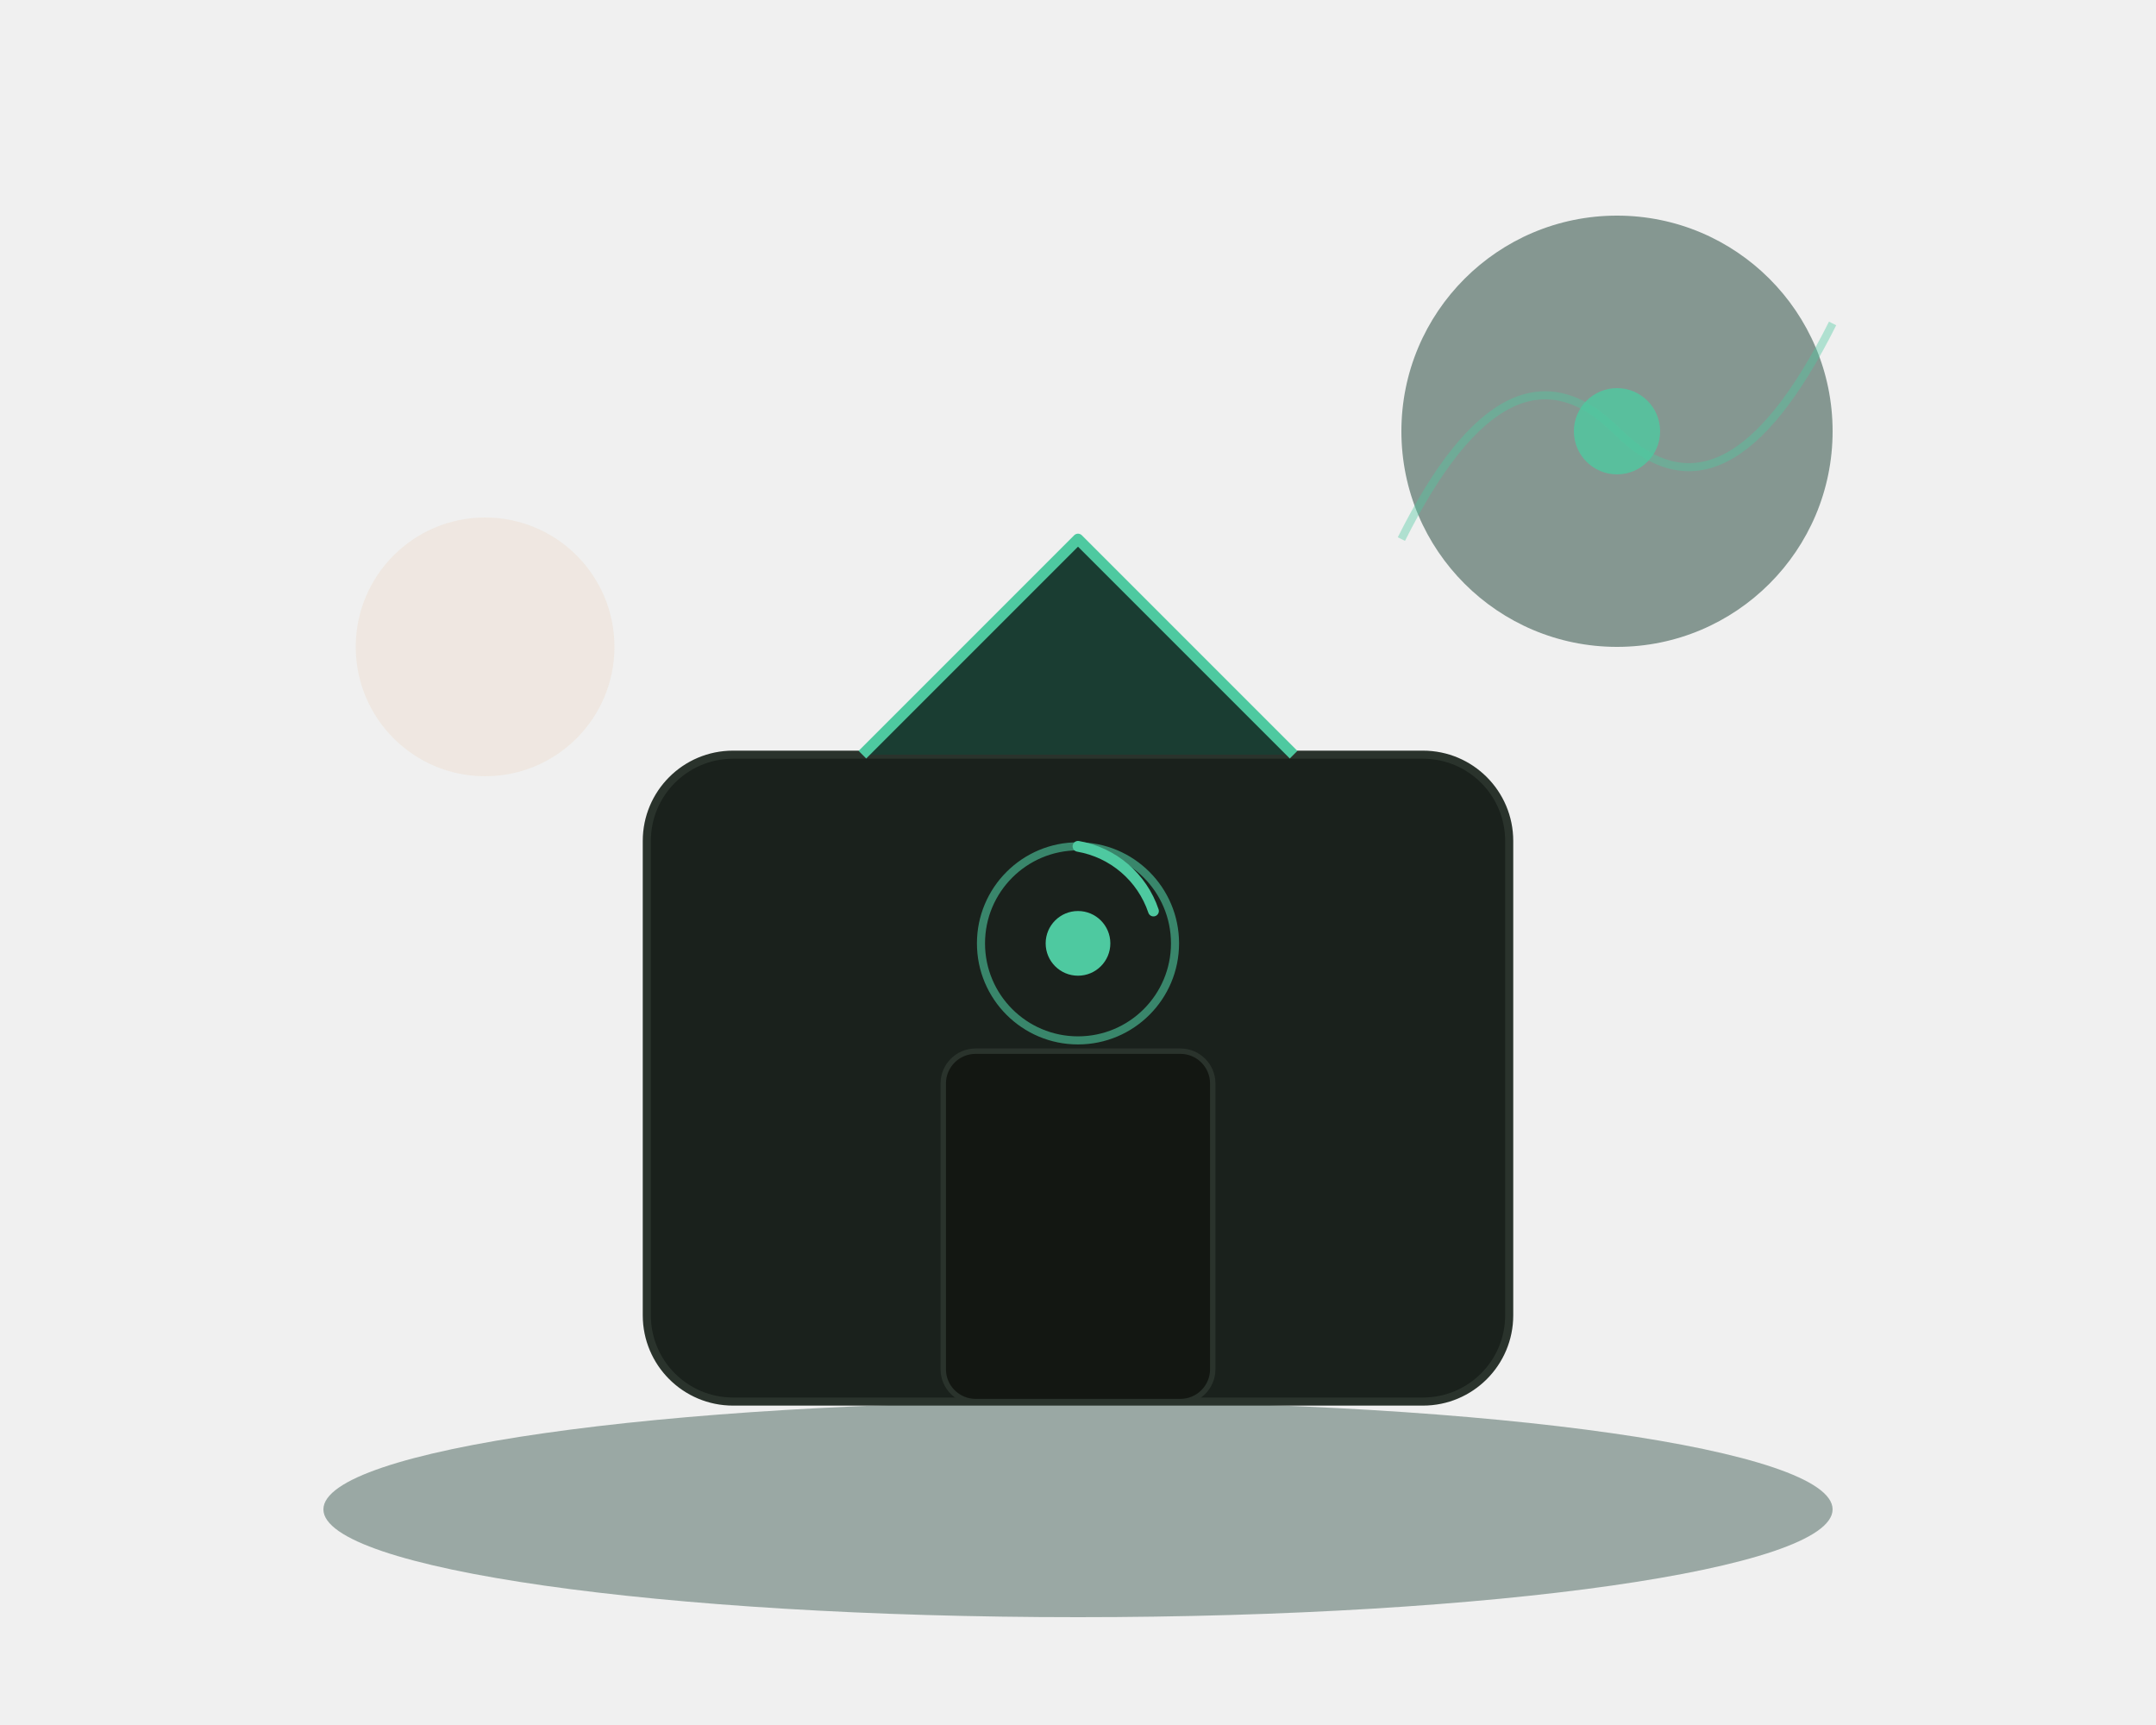
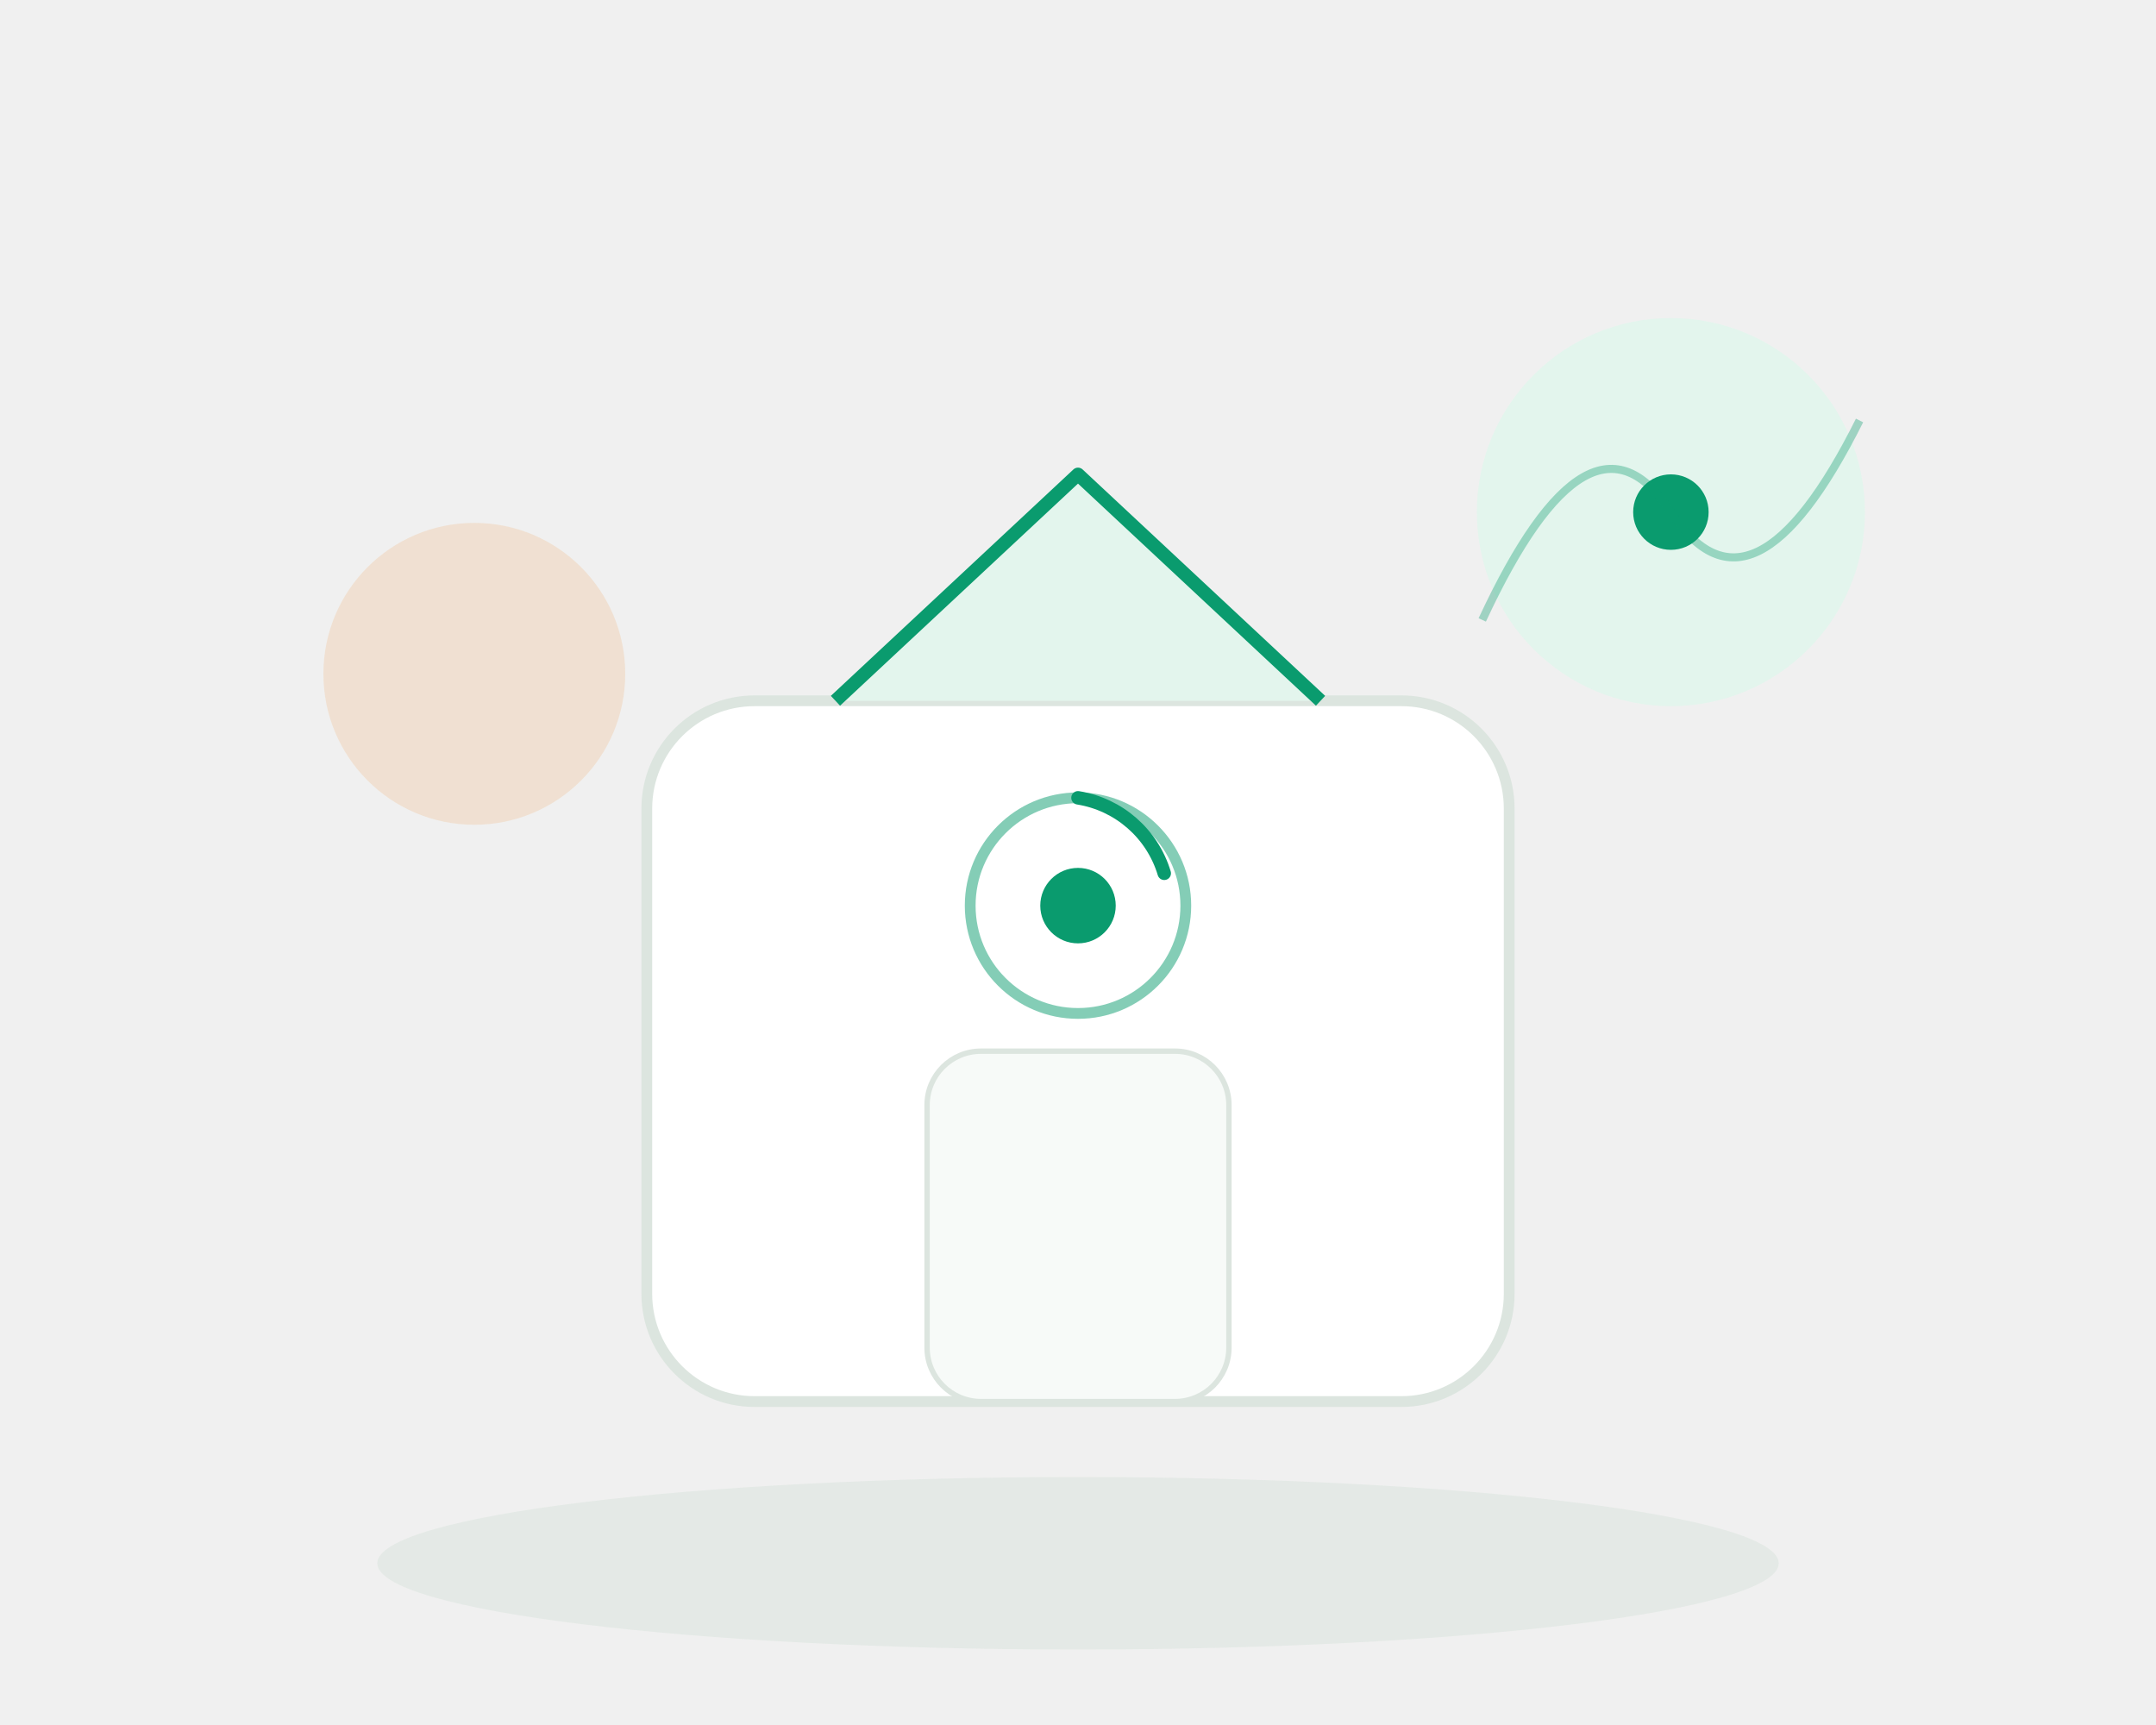
<svg xmlns="http://www.w3.org/2000/svg" viewBox="0 0 400 320" fill="none">
-   <ellipse cx="200" cy="280" rx="140" ry="20" fill="#1A3D32" opacity="0.4" />
-   <rect x="120" y="140" width="160" height="120" rx="16" fill="#1A211C" stroke="#2A332C" stroke-width="1.5" />
-   <path d="M160 140 L200 100 L240 140" stroke="#4EC9A0" stroke-width="2" fill="#1A3D32" stroke-linejoin="round" />
-   <rect x="175" y="195" width="50" height="65" rx="6" fill="#131712" stroke="#2A332C" />
-   <circle cx="200" cy="175" r="18" stroke="#4EC9A0" stroke-width="1.5" opacity="0.6" />
-   <circle cx="200" cy="175" r="6" fill="#4EC9A0" />
-   <path d="M200 157 A18 18 0 0 1 214 169" stroke="#4EC9A0" stroke-width="2" stroke-linecap="round" />
-   <circle cx="300" cy="80" r="40" fill="#1A3D32" opacity="0.5" />
-   <circle cx="300" cy="80" r="8" fill="#4EC9A0" opacity="0.8" />
-   <path d="M260 100 Q280 60 300 80 T340 60" stroke="#4EC9A0" stroke-width="1.5" opacity="0.4" fill="none" />
-   <circle cx="90" cy="120" r="24" fill="#E8B88A" opacity="0.15" />
+   <ellipse cx="200" cy="290" rx="130" ry="16" fill="#DCE5DF" opacity="0.6" />
+   <rect x="120" y="130" width="160" height="130" rx="20" fill="#FFFFFF" stroke="#DCE5DF" stroke-width="2" />
+   <path d="M155 130 L200 88 L245 130" stroke="#0A9B6E" stroke-width="2.5" fill="#E3F5ED" stroke-linejoin="round" />
+   <rect x="172" y="195" width="56" height="65" rx="10" fill="#F7FAF8" stroke="#DCE5DF" />
+   <circle cx="200" cy="168" r="20" stroke="#0A9B6E" stroke-width="2" opacity="0.5" />
+   <circle cx="200" cy="168" r="7" fill="#0A9B6E" />
+   <path d="M200 148 A20 20 0 0 1 216 162" stroke="#0A9B6E" stroke-width="2.5" stroke-linecap="round" />
+   <circle cx="310" cy="95" r="36" fill="#E3F5ED" />
+   <circle cx="310" cy="95" r="7" fill="#0A9B6E" />
+   <path d="M275 115 Q295 72 310 95 T345 78" stroke="#0A9B6E" stroke-width="1.5" opacity="0.35" fill="none" />
+   <circle cx="88" cy="125" r="28" fill="#F0C49A" opacity="0.35" />
</svg>
